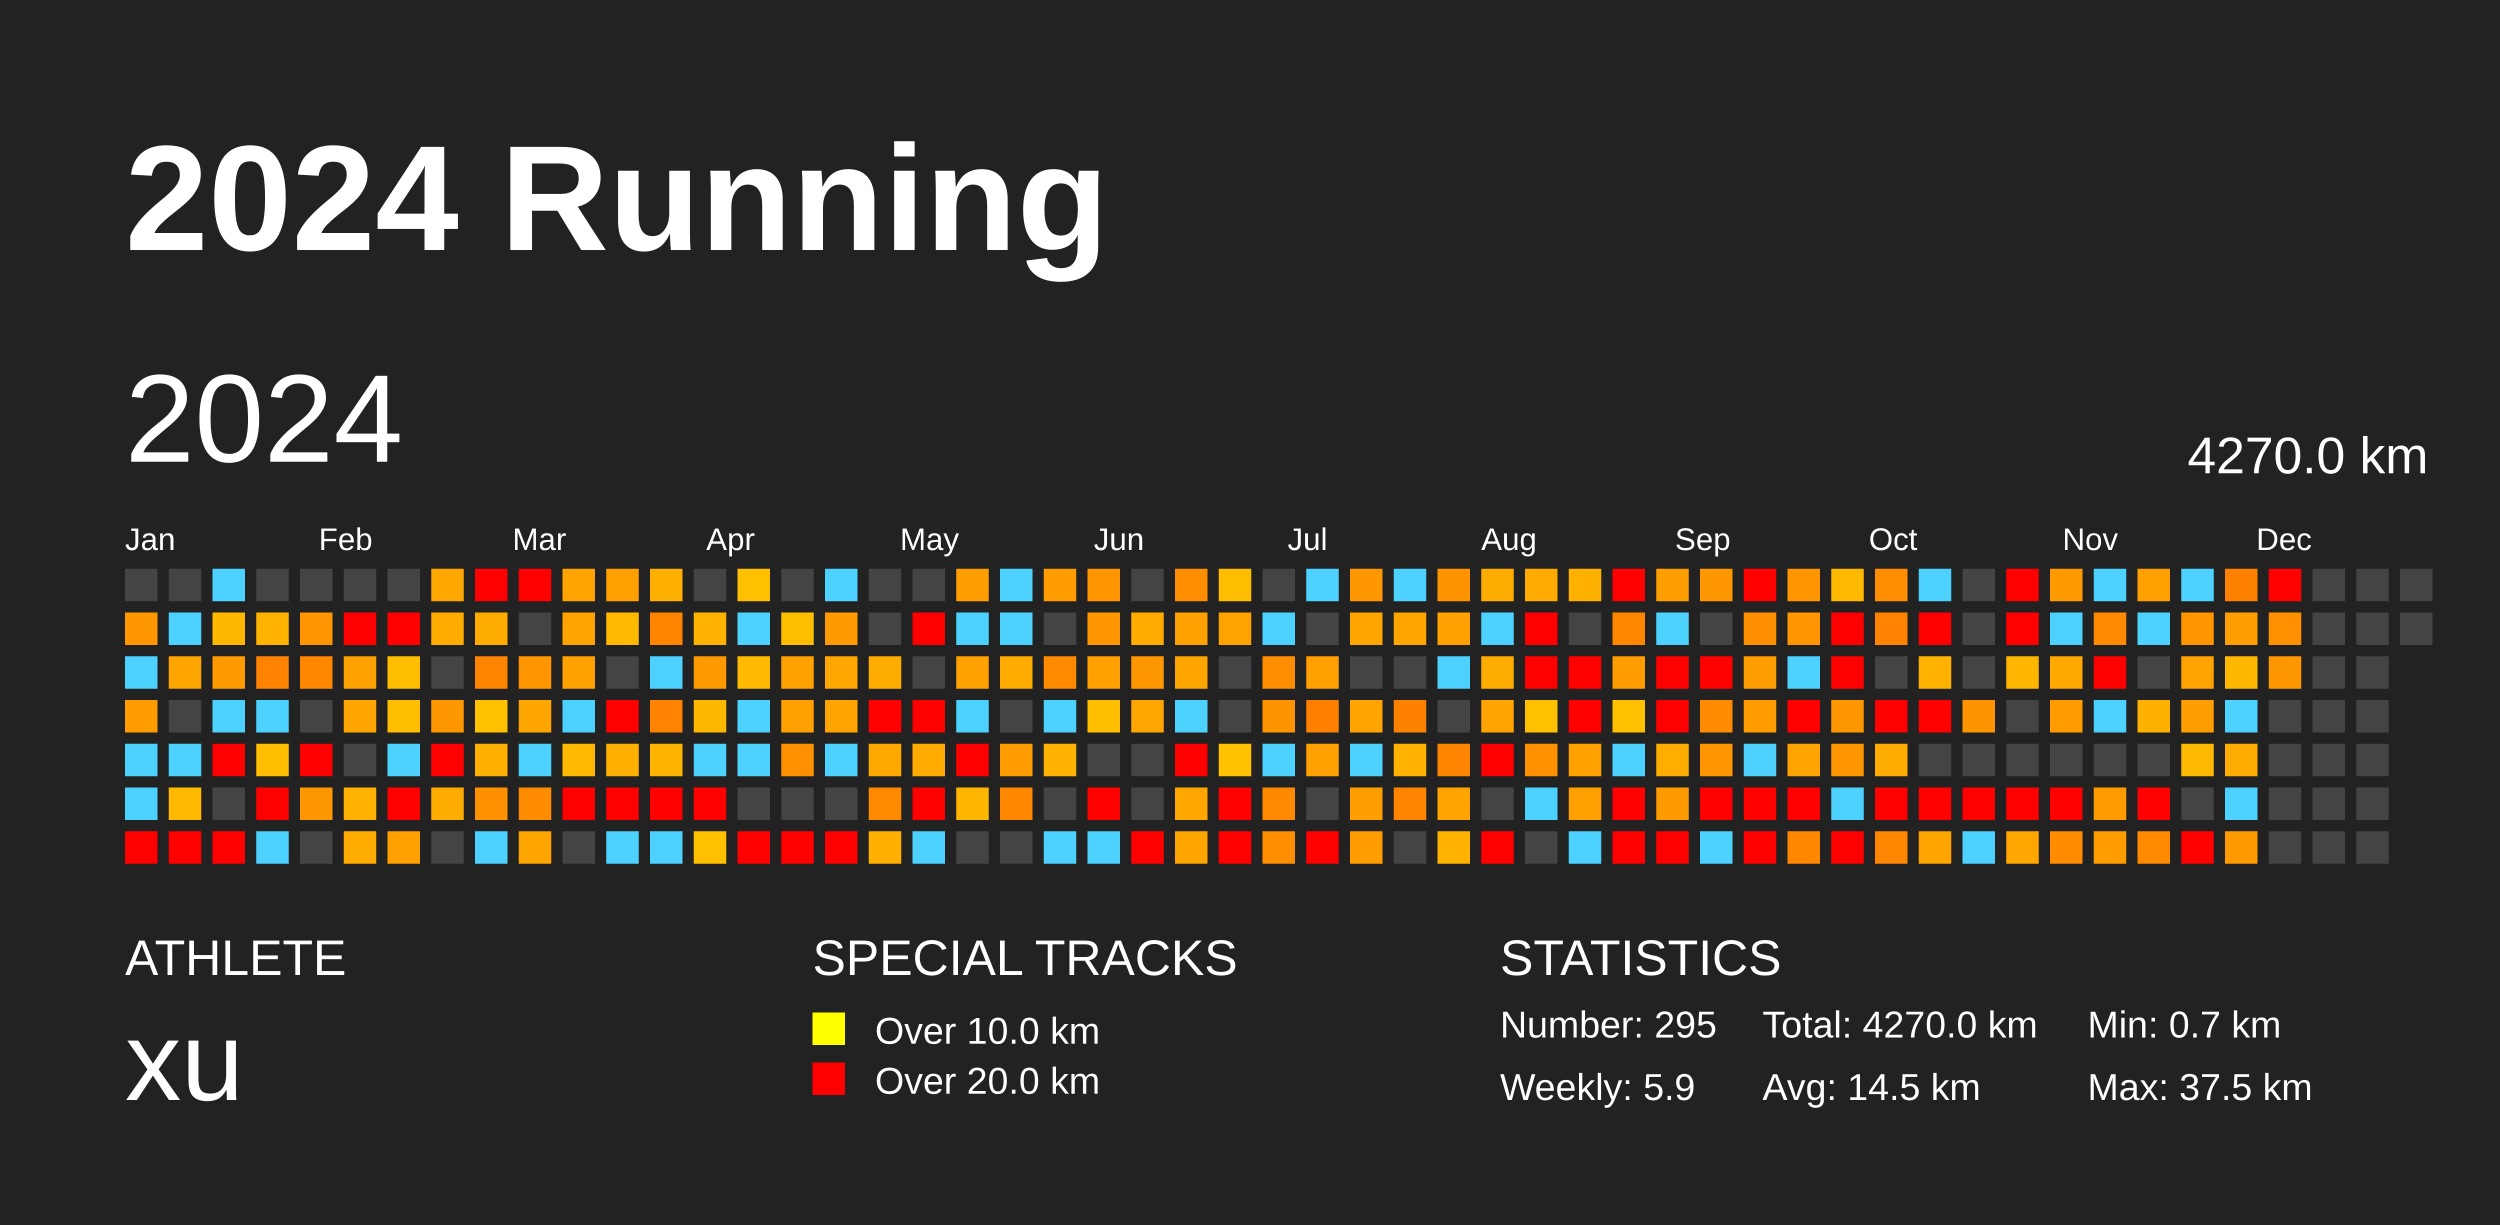
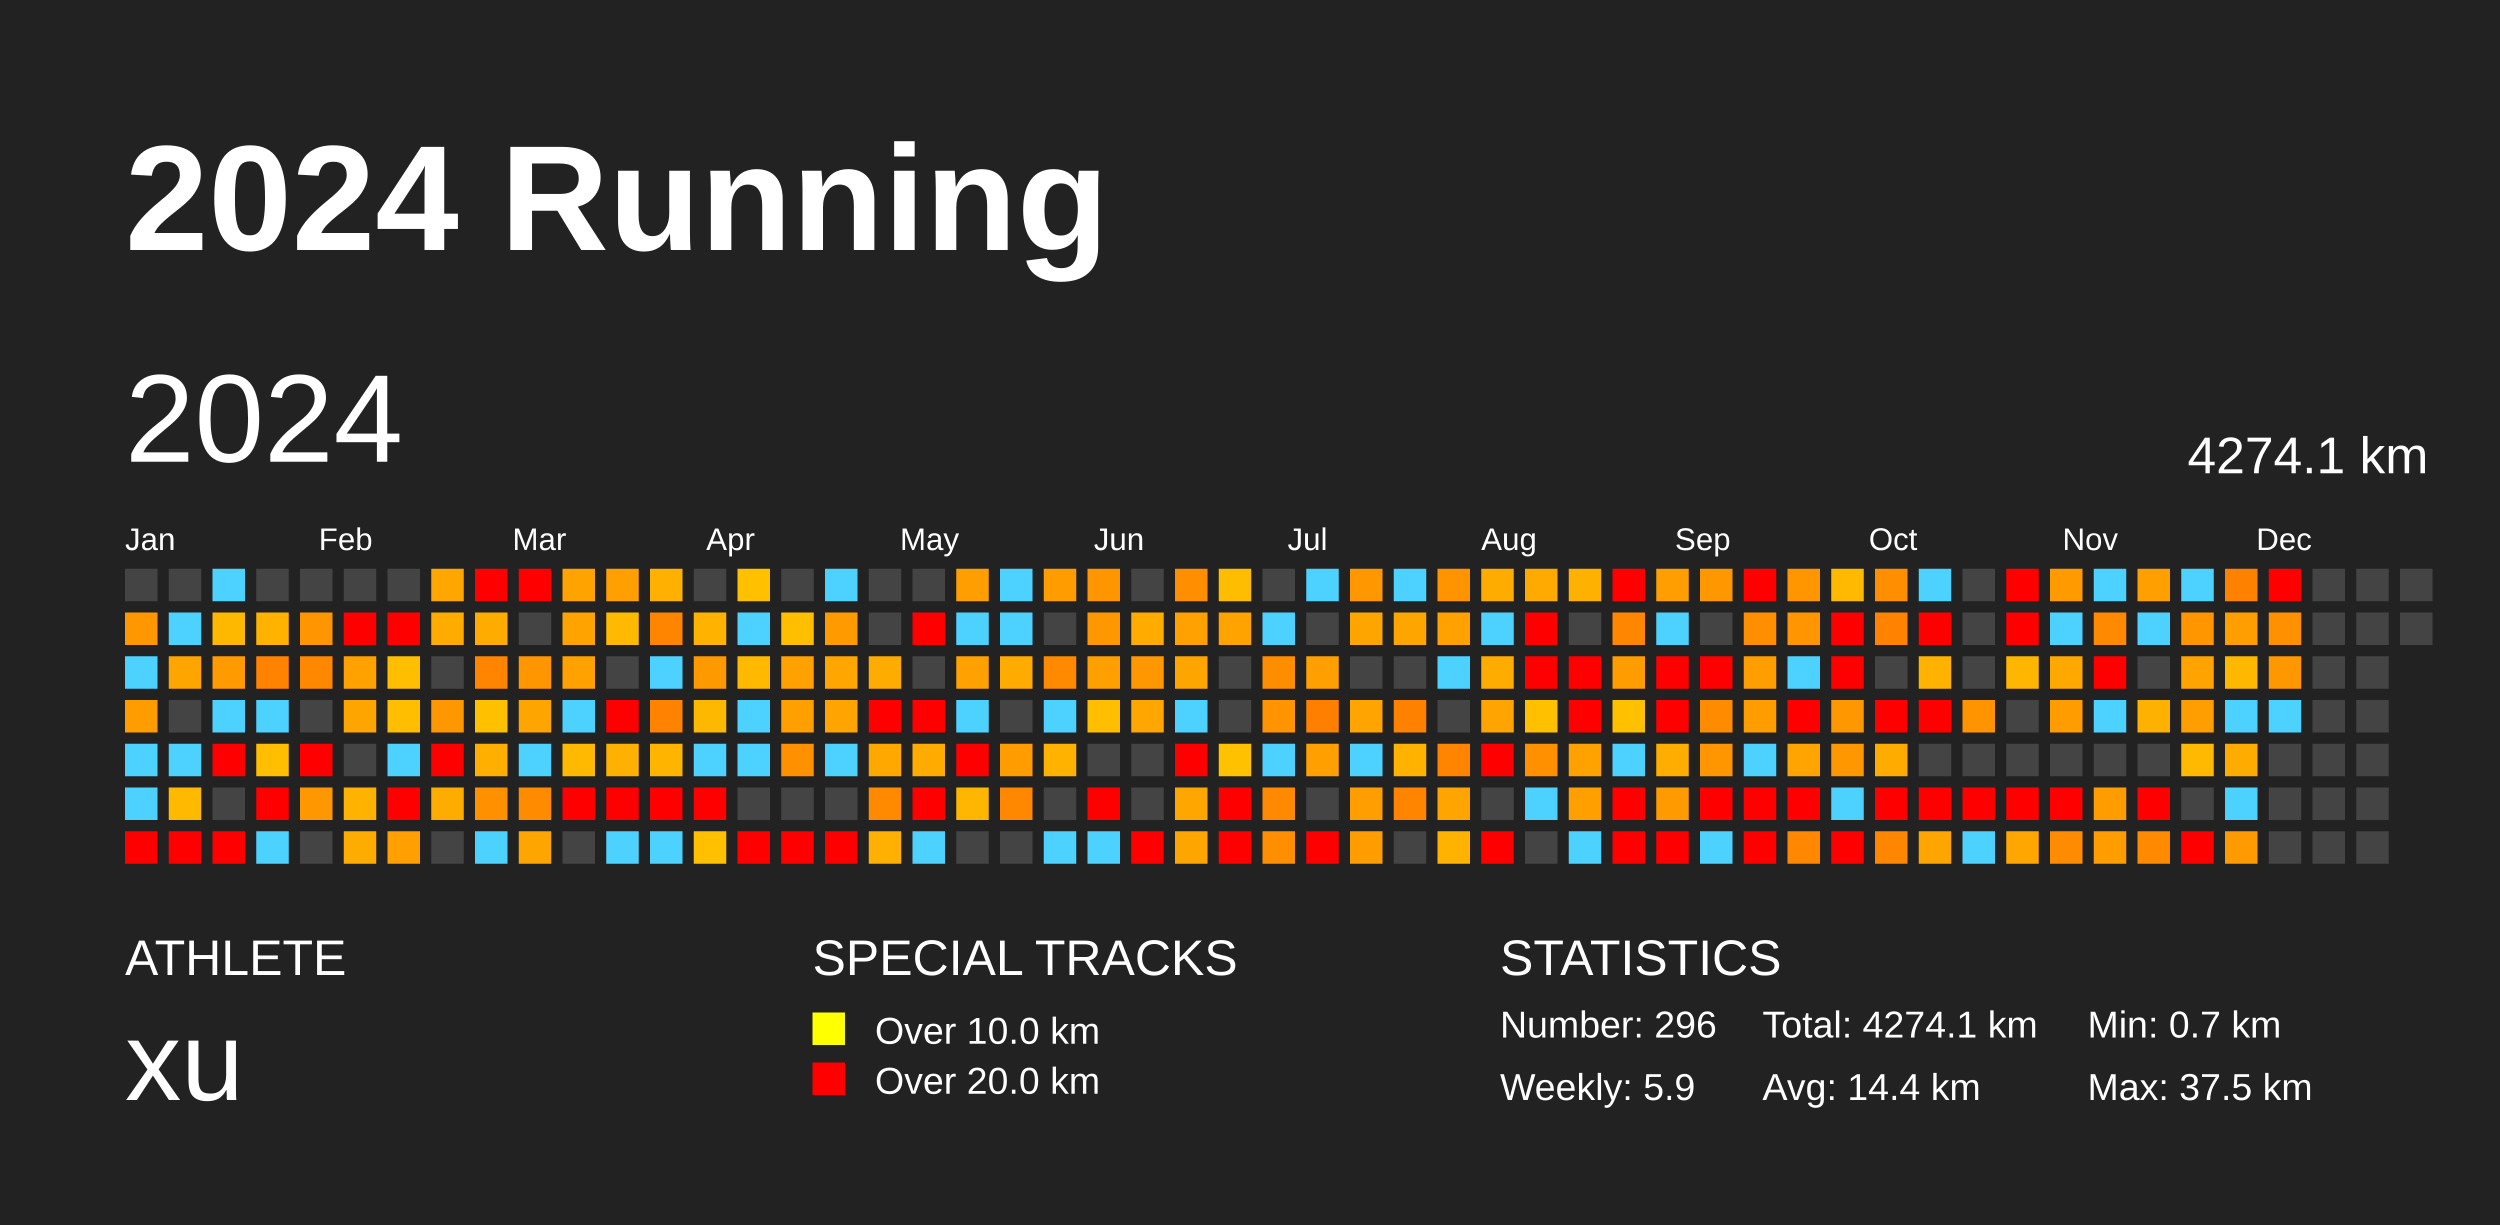
<svg xmlns="http://www.w3.org/2000/svg" baseProfile="full" height="98mm" version="1.1" viewBox="0,0,200,98" width="200mm">
  <defs />
  <rect fill="#222222" height="98" width="200" x="0" y="0" />
  <text fill="#FFFFFF" style="font-size:12px; font-family:Arial; font-weight:bold;" x="10" y="20">2024 Running</text>
  <text fill="#FFFFFF" style="font-size:4px; font-family:Arial" x="10" y="78">ATHLETE</text>
  <text fill="#FFFFFF" style="font-size:9px; font-family:Arial" x="10" y="88">xu</text>
  <text fill="#FFFFFF" style="font-size:4px; font-family:Arial" x="65" y="78">SPECIAL TRACKS</text>
  <rect fill="yellow" height="2.6" width="2.6" x="65" y="81" />
  <text fill="#FFFFFF" style="font-size:3px; font-family:Arial" x="70" y="83.5">Over 10.0 km</text>
  <rect fill="red" height="2.6" width="2.6" x="65" y="85" />
  <text fill="#FFFFFF" style="font-size:3px; font-family:Arial" x="70" y="87.5">Over 20.0 km</text>
  <text fill="#FFFFFF" style="font-size:4px; font-family:Arial" x="120" y="78">STATISTICS</text>
-   <text fill="#FFFFFF" style="font-size:3px; font-family:Arial" x="120" y="83">Number: 295</text>
+   <text fill="#FFFFFF" style="font-size:3px; font-family:Arial" x="120" y="83">Number: 296</text>
  <text fill="#FFFFFF" style="font-size:3px; font-family:Arial" x="120" y="88">Weekly: 5.9</text>
-   <text fill="#FFFFFF" style="font-size:3px; font-family:Arial" x="141" y="83">Total: 4270.0 km</text>
-   <text fill="#FFFFFF" style="font-size:3px; font-family:Arial" x="141" y="88">Avg: 14.5 km</text>
+   <text fill="#FFFFFF" style="font-size:3px; font-family:Arial" x="141" y="83">Total: 4274.1 km</text>
+   <text fill="#FFFFFF" style="font-size:3px; font-family:Arial" x="141" y="88">Avg: 14.4 km</text>
  <text fill="#FFFFFF" style="font-size:3px; font-family:Arial" x="167" y="83">Min: 0.7 km</text>
  <text fill="#FFFFFF" style="font-size:3px; font-family:Arial" x="167" y="88">Max: 37.5 km</text>
  <text dominant-baseline="hanging" fill="#FFFFFF" style="font-size:10.0px; font-family:Arial;" x="10" y="30">2024</text>
-   <text dominant-baseline="hanging" fill="#FFFFFF" style="font-size:4.125px; font-family:Arial;" x="175" y="35">4270.0 km</text>
+   <text dominant-baseline="hanging" fill="#FFFFFF" style="font-size:4.125px; font-family:Arial;" x="175" y="35">4274.1 km</text>
  <text fill="#FFFFFF" style="font-size:2.5px; font-family:Arial" x="10.0" y="44">Jan</text>
  <text fill="#FFFFFF" style="font-size:2.5px; font-family:Arial" x="25.5" y="44">Feb</text>
  <text fill="#FFFFFF" style="font-size:2.5px; font-family:Arial" x="41.0" y="44">Mar</text>
  <text fill="#FFFFFF" style="font-size:2.5px; font-family:Arial" x="56.5" y="44">Apr</text>
  <text fill="#FFFFFF" style="font-size:2.5px; font-family:Arial" x="72.0" y="44">May</text>
  <text fill="#FFFFFF" style="font-size:2.5px; font-family:Arial" x="87.5" y="44">Jun</text>
  <text fill="#FFFFFF" style="font-size:2.5px; font-family:Arial" x="103.0" y="44">Jul</text>
  <text fill="#FFFFFF" style="font-size:2.5px; font-family:Arial" x="118.5" y="44">Aug</text>
  <text fill="#FFFFFF" style="font-size:2.5px; font-family:Arial" x="134.0" y="44">Sep</text>
  <text fill="#FFFFFF" style="font-size:2.5px; font-family:Arial" x="149.5" y="44">Oct</text>
  <text fill="#FFFFFF" style="font-size:2.5px; font-family:Arial" x="165.0" y="44">Nov</text>
  <text fill="#FFFFFF" style="font-size:2.5px; font-family:Arial" x="180.5" y="44">Dec</text>
  <rect fill="#444444" height="2.6" width="2.6" x="10.0" y="45.5" />
  <rect fill="#ff9700" height="2.6" width="2.6" x="10.0" y="49.0" />
  <rect fill="#4dd2ff" height="2.6" width="2.6" x="10.0" y="52.5" />
  <rect fill="#ff9c00" height="2.6" width="2.6" x="10.0" y="56.0" />
  <rect fill="#4dd2ff" height="2.6" width="2.6" x="10.0" y="59.5" />
  <rect fill="#4dd2ff" height="2.6" width="2.6" x="10.0" y="63.0" />
  <rect fill="red" height="2.6" width="2.6" x="10.0" y="66.5" />
  <rect fill="#444444" height="2.6" width="2.6" x="13.5" y="45.5" />
  <rect fill="#4dd2ff" height="2.6" width="2.6" x="13.5" y="49.0" />
  <rect fill="#ffa500" height="2.6" width="2.6" x="13.5" y="52.5" />
  <rect fill="#444444" height="2.6" width="2.6" x="13.5" y="56.0" />
  <rect fill="#4dd2ff" height="2.6" width="2.6" x="13.5" y="59.5" />
  <rect fill="#ffba00" height="2.6" width="2.6" x="13.5" y="63.0" />
  <rect fill="red" height="2.6" width="2.6" x="13.5" y="66.5" />
  <rect fill="#4dd2ff" height="2.6" width="2.6" x="17.0" y="45.5" />
  <rect fill="#ffb800" height="2.6" width="2.6" x="17.0" y="49.0" />
  <rect fill="#ff9b00" height="2.6" width="2.6" x="17.0" y="52.5" />
  <rect fill="#4dd2ff" height="2.6" width="2.6" x="17.0" y="56.0" />
  <rect fill="red" height="2.6" width="2.6" x="17.0" y="59.5" />
  <rect fill="#444444" height="2.6" width="2.6" x="17.0" y="63.0" />
  <rect fill="red" height="2.6" width="2.6" x="17.0" y="66.5" />
  <rect fill="#444444" height="2.6" width="2.6" x="20.5" y="45.5" />
  <rect fill="#ffb300" height="2.6" width="2.6" x="20.5" y="49.0" />
  <rect fill="#ff8300" height="2.6" width="2.6" x="20.5" y="52.5" />
  <rect fill="#4dd2ff" height="2.6" width="2.6" x="20.5" y="56.0" />
  <rect fill="#ffbf00" height="2.6" width="2.6" x="20.5" y="59.5" />
  <rect fill="red" height="2.6" width="2.6" x="20.5" y="63.0" />
  <rect fill="#4dd2ff" height="2.6" width="2.6" x="20.5" y="66.5" />
  <rect fill="#444444" height="2.6" width="2.6" x="24.0" y="45.5" />
  <rect fill="#ff9500" height="2.6" width="2.6" x="24.0" y="49.0" />
  <rect fill="#ff8800" height="2.6" width="2.6" x="24.0" y="52.5" />
  <rect fill="#444444" height="2.6" width="2.6" x="24.0" y="56.0" />
  <rect fill="red" height="2.6" width="2.6" x="24.0" y="59.5" />
  <rect fill="#ff9700" height="2.6" width="2.6" x="24.0" y="63.0" />
  <rect fill="#444444" height="2.6" width="2.6" x="24.0" y="66.5" />
  <rect fill="#444444" height="2.6" width="2.6" x="27.5" y="45.5" />
  <rect fill="red" height="2.6" width="2.6" x="27.5" y="49.0" />
  <rect fill="#ffa200" height="2.6" width="2.6" x="27.5" y="52.5" />
  <rect fill="#ffa500" height="2.6" width="2.6" x="27.5" y="56.0" />
  <rect fill="#444444" height="2.6" width="2.6" x="27.5" y="59.5" />
  <rect fill="#ffb200" height="2.6" width="2.6" x="27.5" y="63.0" />
  <rect fill="#ffac00" height="2.6" width="2.6" x="27.5" y="66.5" />
  <rect fill="#444444" height="2.6" width="2.6" x="31.0" y="45.5" />
  <rect fill="red" height="2.6" width="2.6" x="31.0" y="49.0" />
  <rect fill="#ffbf00" height="2.6" width="2.6" x="31.0" y="52.5" />
  <rect fill="#ffbe00" height="2.6" width="2.6" x="31.0" y="56.0" />
  <rect fill="#4dd2ff" height="2.6" width="2.6" x="31.0" y="59.5" />
  <rect fill="red" height="2.6" width="2.6" x="31.0" y="63.0" />
  <rect fill="#ff9f00" height="2.6" width="2.6" x="31.0" y="66.5" />
  <rect fill="#ffa600" height="2.6" width="2.6" x="34.5" y="45.5" />
  <rect fill="#ffab00" height="2.6" width="2.6" x="34.5" y="49.0" />
  <rect fill="#444444" height="2.6" width="2.6" x="34.5" y="52.5" />
  <rect fill="#ff9800" height="2.6" width="2.6" x="34.5" y="56.0" />
  <rect fill="red" height="2.6" width="2.6" x="34.5" y="59.5" />
  <rect fill="#ffac00" height="2.6" width="2.6" x="34.5" y="63.0" />
  <rect fill="#444444" height="2.6" width="2.6" x="34.5" y="66.5" />
  <rect fill="red" height="2.6" width="2.6" x="38.0" y="45.5" />
  <rect fill="#ffac00" height="2.6" width="2.6" x="38.0" y="49.0" />
  <rect fill="#ff8400" height="2.6" width="2.6" x="38.0" y="52.5" />
  <rect fill="#ffc000" height="2.6" width="2.6" x="38.0" y="56.0" />
  <rect fill="#ffaf00" height="2.6" width="2.6" x="38.0" y="59.5" />
  <rect fill="#ff9000" height="2.6" width="2.6" x="38.0" y="63.0" />
  <rect fill="#4dd2ff" height="2.6" width="2.6" x="38.0" y="66.5" />
  <rect fill="red" height="2.6" width="2.6" x="41.5" y="45.5" />
  <rect fill="#444444" height="2.6" width="2.6" x="41.5" y="49.0" />
  <rect fill="#ff9600" height="2.6" width="2.6" x="41.5" y="52.5" />
  <rect fill="#ffa500" height="2.6" width="2.6" x="41.5" y="56.0" />
  <rect fill="#4dd2ff" height="2.6" width="2.6" x="41.5" y="59.5" />
  <rect fill="#ff8b00" height="2.6" width="2.6" x="41.5" y="63.0" />
  <rect fill="#ffa500" height="2.6" width="2.6" x="41.5" y="66.5" />
  <rect fill="#ffa300" height="2.6" width="2.6" x="45.0" y="45.5" />
  <rect fill="#ffa300" height="2.6" width="2.6" x="45.0" y="49.0" />
  <rect fill="#ffa200" height="2.6" width="2.6" x="45.0" y="52.5" />
  <rect fill="#4dd2ff" height="2.6" width="2.6" x="45.0" y="56.0" />
  <rect fill="#ffb900" height="2.6" width="2.6" x="45.0" y="59.5" />
  <rect fill="red" height="2.6" width="2.6" x="45.0" y="63.0" />
  <rect fill="#444444" height="2.6" width="2.6" x="45.0" y="66.5" />
  <rect fill="#ffa000" height="2.6" width="2.6" x="48.5" y="45.5" />
  <rect fill="#ffba00" height="2.6" width="2.6" x="48.5" y="49.0" />
  <rect fill="#444444" height="2.6" width="2.6" x="48.5" y="52.5" />
  <rect fill="red" height="2.6" width="2.6" x="48.5" y="56.0" />
  <rect fill="#ffb000" height="2.6" width="2.6" x="48.5" y="59.5" />
  <rect fill="red" height="2.6" width="2.6" x="48.5" y="63.0" />
  <rect fill="#4dd2ff" height="2.6" width="2.6" x="48.5" y="66.5" />
  <rect fill="#ffb000" height="2.6" width="2.6" x="52.0" y="45.5" />
  <rect fill="#ff8400" height="2.6" width="2.6" x="52.0" y="49.0" />
  <rect fill="#4dd2ff" height="2.6" width="2.6" x="52.0" y="52.5" />
  <rect fill="#ff8200" height="2.6" width="2.6" x="52.0" y="56.0" />
  <rect fill="#ffb500" height="2.6" width="2.6" x="52.0" y="59.5" />
  <rect fill="red" height="2.6" width="2.6" x="52.0" y="63.0" />
  <rect fill="#4dd2ff" height="2.6" width="2.6" x="52.0" y="66.5" />
  <rect fill="#444444" height="2.6" width="2.6" x="55.5" y="45.5" />
  <rect fill="#ffb300" height="2.6" width="2.6" x="55.5" y="49.0" />
  <rect fill="#ff9900" height="2.6" width="2.6" x="55.5" y="52.5" />
  <rect fill="#ffb800" height="2.6" width="2.6" x="55.5" y="56.0" />
  <rect fill="#4dd2ff" height="2.6" width="2.6" x="55.5" y="59.5" />
  <rect fill="red" height="2.6" width="2.6" x="55.5" y="63.0" />
  <rect fill="#ffc000" height="2.6" width="2.6" x="55.5" y="66.5" />
  <rect fill="#ffc000" height="2.6" width="2.6" x="59.0" y="45.5" />
  <rect fill="#4dd2ff" height="2.6" width="2.6" x="59.0" y="49.0" />
  <rect fill="#ffba00" height="2.6" width="2.6" x="59.0" y="52.5" />
  <rect fill="#4dd2ff" height="2.6" width="2.6" x="59.0" y="56.0" />
  <rect fill="#4dd2ff" height="2.6" width="2.6" x="59.0" y="59.5" />
  <rect fill="#444444" height="2.6" width="2.6" x="59.0" y="63.0" />
  <rect fill="red" height="2.6" width="2.6" x="59.0" y="66.5" />
  <rect fill="#444444" height="2.6" width="2.6" x="62.5" y="45.5" />
  <rect fill="#ffbf00" height="2.6" width="2.6" x="62.5" y="49.0" />
  <rect fill="#ffa100" height="2.6" width="2.6" x="62.5" y="52.5" />
  <rect fill="#ff9f00" height="2.6" width="2.6" x="62.5" y="56.0" />
  <rect fill="#ff9100" height="2.6" width="2.6" x="62.5" y="59.5" />
  <rect fill="#444444" height="2.6" width="2.6" x="62.5" y="63.0" />
  <rect fill="red" height="2.6" width="2.6" x="62.5" y="66.5" />
  <rect fill="#4dd2ff" height="2.6" width="2.6" x="66.0" y="45.5" />
  <rect fill="#ff9b00" height="2.6" width="2.6" x="66.0" y="49.0" />
  <rect fill="#ffa600" height="2.6" width="2.6" x="66.0" y="52.5" />
  <rect fill="#ffa400" height="2.6" width="2.6" x="66.0" y="56.0" />
  <rect fill="#4dd2ff" height="2.6" width="2.6" x="66.0" y="59.5" />
  <rect fill="#444444" height="2.6" width="2.6" x="66.0" y="63.0" />
  <rect fill="red" height="2.6" width="2.6" x="66.0" y="66.5" />
  <rect fill="#444444" height="2.6" width="2.6" x="69.5" y="45.5" />
  <rect fill="#444444" height="2.6" width="2.6" x="69.5" y="49.0" />
  <rect fill="#ffac00" height="2.6" width="2.6" x="69.5" y="52.5" />
  <rect fill="red" height="2.6" width="2.6" x="69.5" y="56.0" />
  <rect fill="#ffa800" height="2.6" width="2.6" x="69.5" y="59.5" />
  <rect fill="#ff8a00" height="2.6" width="2.6" x="69.5" y="63.0" />
  <rect fill="#ffb000" height="2.6" width="2.6" x="69.5" y="66.5" />
  <rect fill="#444444" height="2.6" width="2.6" x="73.0" y="45.5" />
  <rect fill="red" height="2.6" width="2.6" x="73.0" y="49.0" />
  <rect fill="#444444" height="2.6" width="2.6" x="73.0" y="52.5" />
  <rect fill="red" height="2.6" width="2.6" x="73.0" y="56.0" />
  <rect fill="#ffab00" height="2.6" width="2.6" x="73.0" y="59.5" />
  <rect fill="red" height="2.6" width="2.6" x="73.0" y="63.0" />
  <rect fill="#4dd2ff" height="2.6" width="2.6" x="73.0" y="66.5" />
  <rect fill="#ff9e00" height="2.6" width="2.6" x="76.5" y="45.5" />
  <rect fill="#4dd2ff" height="2.6" width="2.6" x="76.5" y="49.0" />
  <rect fill="#ffa100" height="2.6" width="2.6" x="76.5" y="52.5" />
  <rect fill="#4dd2ff" height="2.6" width="2.6" x="76.5" y="56.0" />
  <rect fill="red" height="2.6" width="2.6" x="76.5" y="59.5" />
  <rect fill="#ffb600" height="2.6" width="2.6" x="76.5" y="63.0" />
  <rect fill="#444444" height="2.6" width="2.6" x="76.5" y="66.5" />
  <rect fill="#4dd2ff" height="2.6" width="2.6" x="80.0" y="45.5" />
  <rect fill="#4dd2ff" height="2.6" width="2.6" x="80.0" y="49.0" />
  <rect fill="#ffab00" height="2.6" width="2.6" x="80.0" y="52.5" />
  <rect fill="#444444" height="2.6" width="2.6" x="80.0" y="56.0" />
  <rect fill="#ff9d00" height="2.6" width="2.6" x="80.0" y="59.5" />
  <rect fill="#ff8800" height="2.6" width="2.6" x="80.0" y="63.0" />
  <rect fill="#444444" height="2.6" width="2.6" x="80.0" y="66.5" />
  <rect fill="#ff9d00" height="2.6" width="2.6" x="83.5" y="45.5" />
  <rect fill="#444444" height="2.6" width="2.6" x="83.5" y="49.0" />
  <rect fill="#ff8a00" height="2.6" width="2.6" x="83.5" y="52.5" />
  <rect fill="#4dd2ff" height="2.6" width="2.6" x="83.5" y="56.0" />
  <rect fill="#ffb200" height="2.6" width="2.6" x="83.5" y="59.5" />
  <rect fill="#444444" height="2.6" width="2.6" x="83.5" y="63.0" />
  <rect fill="#4dd2ff" height="2.6" width="2.6" x="83.5" y="66.5" />
  <rect fill="#ff9600" height="2.6" width="2.6" x="87.0" y="45.5" />
  <rect fill="#ff9800" height="2.6" width="2.6" x="87.0" y="49.0" />
  <rect fill="#ff9f00" height="2.6" width="2.6" x="87.0" y="52.5" />
  <rect fill="#ffbe00" height="2.6" width="2.6" x="87.0" y="56.0" />
  <rect fill="#444444" height="2.6" width="2.6" x="87.0" y="59.5" />
  <rect fill="red" height="2.6" width="2.6" x="87.0" y="63.0" />
  <rect fill="#4dd2ff" height="2.6" width="2.6" x="87.0" y="66.5" />
  <rect fill="#444444" height="2.6" width="2.6" x="90.5" y="45.5" />
  <rect fill="#ffab00" height="2.6" width="2.6" x="90.5" y="49.0" />
  <rect fill="#ff9800" height="2.6" width="2.6" x="90.5" y="52.5" />
  <rect fill="#ffa600" height="2.6" width="2.6" x="90.5" y="56.0" />
  <rect fill="#444444" height="2.6" width="2.6" x="90.5" y="59.5" />
  <rect fill="#444444" height="2.6" width="2.6" x="90.5" y="63.0" />
  <rect fill="red" height="2.6" width="2.6" x="90.5" y="66.5" />
  <rect fill="#ff8e00" height="2.6" width="2.6" x="94.0" y="45.5" />
  <rect fill="#ffa100" height="2.6" width="2.6" x="94.0" y="49.0" />
  <rect fill="#ffa500" height="2.6" width="2.6" x="94.0" y="52.5" />
  <rect fill="#4dd2ff" height="2.6" width="2.6" x="94.0" y="56.0" />
  <rect fill="red" height="2.6" width="2.6" x="94.0" y="59.5" />
  <rect fill="#ffa600" height="2.6" width="2.6" x="94.0" y="63.0" />
  <rect fill="#ffa500" height="2.6" width="2.6" x="94.0" y="66.5" />
  <rect fill="#ffbd00" height="2.6" width="2.6" x="97.5" y="45.5" />
  <rect fill="#ffa300" height="2.6" width="2.6" x="97.5" y="49.0" />
  <rect fill="#444444" height="2.6" width="2.6" x="97.5" y="52.5" />
  <rect fill="#444444" height="2.6" width="2.6" x="97.5" y="56.0" />
  <rect fill="#ffc100" height="2.6" width="2.6" x="97.5" y="59.5" />
  <rect fill="red" height="2.6" width="2.6" x="97.5" y="63.0" />
  <rect fill="red" height="2.6" width="2.6" x="97.5" y="66.5" />
  <rect fill="#444444" height="2.6" width="2.6" x="101.0" y="45.5" />
  <rect fill="#4dd2ff" height="2.6" width="2.6" x="101.0" y="49.0" />
  <rect fill="#ff8d00" height="2.6" width="2.6" x="101.0" y="52.5" />
  <rect fill="#ff9400" height="2.6" width="2.6" x="101.0" y="56.0" />
  <rect fill="#4dd2ff" height="2.6" width="2.6" x="101.0" y="59.5" />
  <rect fill="#ff8900" height="2.6" width="2.6" x="101.0" y="63.0" />
  <rect fill="#ff8f00" height="2.6" width="2.6" x="101.0" y="66.5" />
  <rect fill="#4dd2ff" height="2.6" width="2.6" x="104.5" y="45.5" />
  <rect fill="#444444" height="2.6" width="2.6" x="104.5" y="49.0" />
  <rect fill="#ff9f00" height="2.6" width="2.6" x="104.5" y="52.5" />
  <rect fill="#ff8000" height="2.6" width="2.6" x="104.5" y="56.0" />
  <rect fill="#ff9f00" height="2.6" width="2.6" x="104.5" y="59.5" />
  <rect fill="#444444" height="2.6" width="2.6" x="104.5" y="63.0" />
  <rect fill="red" height="2.6" width="2.6" x="104.5" y="66.5" />
  <rect fill="#ff9800" height="2.6" width="2.6" x="108.0" y="45.5" />
  <rect fill="#ffa500" height="2.6" width="2.6" x="108.0" y="49.0" />
  <rect fill="#444444" height="2.6" width="2.6" x="108.0" y="52.5" />
  <rect fill="#ffa400" height="2.6" width="2.6" x="108.0" y="56.0" />
  <rect fill="#4dd2ff" height="2.6" width="2.6" x="108.0" y="59.5" />
  <rect fill="#ff9e00" height="2.6" width="2.6" x="108.0" y="63.0" />
  <rect fill="#ff9d00" height="2.6" width="2.6" x="108.0" y="66.5" />
  <rect fill="#4dd2ff" height="2.6" width="2.6" x="111.5" y="45.5" />
  <rect fill="#ffa500" height="2.6" width="2.6" x="111.5" y="49.0" />
  <rect fill="#444444" height="2.6" width="2.6" x="111.5" y="52.5" />
  <rect fill="#ff8100" height="2.6" width="2.6" x="111.5" y="56.0" />
  <rect fill="#ffb300" height="2.6" width="2.6" x="111.5" y="59.5" />
  <rect fill="#ff8400" height="2.6" width="2.6" x="111.5" y="63.0" />
  <rect fill="#444444" height="2.6" width="2.6" x="111.5" y="66.5" />
  <rect fill="#ff9400" height="2.6" width="2.6" x="115.0" y="45.5" />
  <rect fill="#ffa100" height="2.6" width="2.6" x="115.0" y="49.0" />
  <rect fill="#4dd2ff" height="2.6" width="2.6" x="115.0" y="52.5" />
  <rect fill="#444444" height="2.6" width="2.6" x="115.0" y="56.0" />
  <rect fill="#ff8400" height="2.6" width="2.6" x="115.0" y="59.5" />
  <rect fill="#ffa400" height="2.6" width="2.6" x="115.0" y="63.0" />
  <rect fill="#ffb300" height="2.6" width="2.6" x="115.0" y="66.5" />
  <rect fill="#ffac00" height="2.6" width="2.6" x="118.5" y="45.5" />
  <rect fill="#4dd2ff" height="2.6" width="2.6" x="118.5" y="49.0" />
  <rect fill="#ffac00" height="2.6" width="2.6" x="118.5" y="52.5" />
  <rect fill="#ffa400" height="2.6" width="2.6" x="118.5" y="56.0" />
  <rect fill="red" height="2.6" width="2.6" x="118.5" y="59.5" />
  <rect fill="#444444" height="2.6" width="2.6" x="118.5" y="63.0" />
  <rect fill="red" height="2.6" width="2.6" x="118.5" y="66.5" />
  <rect fill="#ffaa00" height="2.6" width="2.6" x="122.0" y="45.5" />
  <rect fill="red" height="2.6" width="2.6" x="122.0" y="49.0" />
  <rect fill="red" height="2.6" width="2.6" x="122.0" y="52.5" />
  <rect fill="#ffc000" height="2.6" width="2.6" x="122.0" y="56.0" />
  <rect fill="#ff9000" height="2.6" width="2.6" x="122.0" y="59.5" />
  <rect fill="#4dd2ff" height="2.6" width="2.6" x="122.0" y="63.0" />
  <rect fill="#444444" height="2.6" width="2.6" x="122.0" y="66.5" />
  <rect fill="#ffb100" height="2.6" width="2.6" x="125.5" y="45.5" />
  <rect fill="#444444" height="2.6" width="2.6" x="125.5" y="49.0" />
  <rect fill="red" height="2.6" width="2.6" x="125.5" y="52.5" />
  <rect fill="red" height="2.6" width="2.6" x="125.5" y="56.0" />
  <rect fill="#ffa200" height="2.6" width="2.6" x="125.5" y="59.5" />
  <rect fill="#ff9f00" height="2.6" width="2.6" x="125.5" y="63.0" />
  <rect fill="#4dd2ff" height="2.6" width="2.6" x="125.5" y="66.5" />
  <rect fill="red" height="2.6" width="2.6" x="129.0" y="45.5" />
  <rect fill="#ff8700" height="2.6" width="2.6" x="129.0" y="49.0" />
  <rect fill="#ff9c00" height="2.6" width="2.6" x="129.0" y="52.5" />
  <rect fill="#ffc000" height="2.6" width="2.6" x="129.0" y="56.0" />
  <rect fill="#4dd2ff" height="2.6" width="2.6" x="129.0" y="59.5" />
  <rect fill="red" height="2.6" width="2.6" x="129.0" y="63.0" />
  <rect fill="red" height="2.6" width="2.6" x="129.0" y="66.5" />
  <rect fill="#ff9e00" height="2.6" width="2.6" x="132.5" y="45.5" />
  <rect fill="#4dd2ff" height="2.6" width="2.6" x="132.5" y="49.0" />
  <rect fill="red" height="2.6" width="2.6" x="132.5" y="52.5" />
  <rect fill="red" height="2.6" width="2.6" x="132.5" y="56.0" />
  <rect fill="#ffae00" height="2.6" width="2.6" x="132.5" y="59.5" />
  <rect fill="#ff9b00" height="2.6" width="2.6" x="132.5" y="63.0" />
  <rect fill="red" height="2.6" width="2.6" x="132.5" y="66.5" />
  <rect fill="#ff9800" height="2.6" width="2.6" x="136.0" y="45.5" />
  <rect fill="#444444" height="2.6" width="2.6" x="136.0" y="49.0" />
  <rect fill="red" height="2.6" width="2.6" x="136.0" y="52.5" />
  <rect fill="#ff8c00" height="2.6" width="2.6" x="136.0" y="56.0" />
  <rect fill="#ff9600" height="2.6" width="2.6" x="136.0" y="59.5" />
  <rect fill="red" height="2.6" width="2.6" x="136.0" y="63.0" />
  <rect fill="#4dd2ff" height="2.6" width="2.6" x="136.0" y="66.5" />
  <rect fill="red" height="2.6" width="2.6" x="139.5" y="45.5" />
  <rect fill="#ff8f00" height="2.6" width="2.6" x="139.5" y="49.0" />
  <rect fill="#ff9e00" height="2.6" width="2.6" x="139.5" y="52.5" />
  <rect fill="#ff9d00" height="2.6" width="2.6" x="139.5" y="56.0" />
  <rect fill="#4dd2ff" height="2.6" width="2.6" x="139.5" y="59.5" />
  <rect fill="red" height="2.6" width="2.6" x="139.5" y="63.0" />
  <rect fill="red" height="2.6" width="2.6" x="139.5" y="66.5" />
  <rect fill="#ff9600" height="2.6" width="2.6" x="143.0" y="45.5" />
  <rect fill="#ff9500" height="2.6" width="2.6" x="143.0" y="49.0" />
  <rect fill="#4dd2ff" height="2.6" width="2.6" x="143.0" y="52.5" />
  <rect fill="red" height="2.6" width="2.6" x="143.0" y="56.0" />
  <rect fill="#ffa400" height="2.6" width="2.6" x="143.0" y="59.5" />
  <rect fill="red" height="2.6" width="2.6" x="143.0" y="63.0" />
  <rect fill="#ff8800" height="2.6" width="2.6" x="143.0" y="66.5" />
  <rect fill="#ffba00" height="2.6" width="2.6" x="146.5" y="45.5" />
  <rect fill="red" height="2.6" width="2.6" x="146.5" y="49.0" />
  <rect fill="red" height="2.6" width="2.6" x="146.5" y="52.5" />
  <rect fill="#ff9700" height="2.6" width="2.6" x="146.5" y="56.0" />
  <rect fill="#ff9800" height="2.6" width="2.6" x="146.5" y="59.5" />
  <rect fill="#4dd2ff" height="2.6" width="2.6" x="146.5" y="63.0" />
  <rect fill="red" height="2.6" width="2.6" x="146.5" y="66.5" />
  <rect fill="#ff8f00" height="2.6" width="2.6" x="150.0" y="45.5" />
  <rect fill="#ff8300" height="2.6" width="2.6" x="150.0" y="49.0" />
  <rect fill="#444444" height="2.6" width="2.6" x="150.0" y="52.5" />
  <rect fill="red" height="2.6" width="2.6" x="150.0" y="56.0" />
  <rect fill="#ffac00" height="2.6" width="2.6" x="150.0" y="59.5" />
  <rect fill="red" height="2.6" width="2.6" x="150.0" y="63.0" />
  <rect fill="#ff8600" height="2.6" width="2.6" x="150.0" y="66.5" />
  <rect fill="#4dd2ff" height="2.6" width="2.6" x="153.5" y="45.5" />
  <rect fill="red" height="2.6" width="2.6" x="153.5" y="49.0" />
  <rect fill="#ffb300" height="2.6" width="2.6" x="153.5" y="52.5" />
  <rect fill="red" height="2.6" width="2.6" x="153.5" y="56.0" />
  <rect fill="#444444" height="2.6" width="2.6" x="153.5" y="59.5" />
  <rect fill="red" height="2.6" width="2.6" x="153.5" y="63.0" />
  <rect fill="#ffa500" height="2.6" width="2.6" x="153.5" y="66.5" />
  <rect fill="#444444" height="2.6" width="2.6" x="157.0" y="45.5" />
  <rect fill="#444444" height="2.6" width="2.6" x="157.0" y="49.0" />
  <rect fill="#444444" height="2.6" width="2.6" x="157.0" y="52.5" />
  <rect fill="#ff9400" height="2.6" width="2.6" x="157.0" y="56.0" />
  <rect fill="#444444" height="2.6" width="2.6" x="157.0" y="59.5" />
  <rect fill="red" height="2.6" width="2.6" x="157.0" y="63.0" />
  <rect fill="#4dd2ff" height="2.6" width="2.6" x="157.0" y="66.5" />
  <rect fill="red" height="2.6" width="2.6" x="160.5" y="45.5" />
  <rect fill="red" height="2.6" width="2.6" x="160.5" y="49.0" />
  <rect fill="#ffb600" height="2.6" width="2.6" x="160.5" y="52.5" />
  <rect fill="#444444" height="2.6" width="2.6" x="160.5" y="56.0" />
  <rect fill="#444444" height="2.6" width="2.6" x="160.5" y="59.5" />
  <rect fill="red" height="2.6" width="2.6" x="160.5" y="63.0" />
  <rect fill="#ffa600" height="2.6" width="2.6" x="160.5" y="66.5" />
  <rect fill="#ff9b00" height="2.6" width="2.6" x="164.0" y="45.5" />
  <rect fill="#4dd2ff" height="2.6" width="2.6" x="164.0" y="49.0" />
  <rect fill="#ffa900" height="2.6" width="2.6" x="164.0" y="52.5" />
  <rect fill="#ff9c00" height="2.6" width="2.6" x="164.0" y="56.0" />
  <rect fill="#444444" height="2.6" width="2.6" x="164.0" y="59.5" />
  <rect fill="red" height="2.6" width="2.6" x="164.0" y="63.0" />
  <rect fill="#ff8b00" height="2.6" width="2.6" x="164.0" y="66.5" />
  <rect fill="#4dd2ff" height="2.6" width="2.6" x="167.5" y="45.5" />
  <rect fill="#ff8900" height="2.6" width="2.6" x="167.5" y="49.0" />
  <rect fill="red" height="2.6" width="2.6" x="167.5" y="52.5" />
  <rect fill="#4dd2ff" height="2.6" width="2.6" x="167.5" y="56.0" />
  <rect fill="#444444" height="2.6" width="2.6" x="167.5" y="59.5" />
  <rect fill="#ff9d00" height="2.6" width="2.6" x="167.5" y="63.0" />
  <rect fill="#ff9d00" height="2.6" width="2.6" x="167.5" y="66.5" />
  <rect fill="#ff9f00" height="2.6" width="2.6" x="171.0" y="45.5" />
  <rect fill="#4dd2ff" height="2.6" width="2.6" x="171.0" y="49.0" />
  <rect fill="#444444" height="2.6" width="2.6" x="171.0" y="52.5" />
  <rect fill="#ffb100" height="2.6" width="2.6" x="171.0" y="56.0" />
  <rect fill="#444444" height="2.6" width="2.6" x="171.0" y="59.5" />
  <rect fill="red" height="2.6" width="2.6" x="171.0" y="63.0" />
  <rect fill="#ff8a00" height="2.6" width="2.6" x="171.0" y="66.5" />
  <rect fill="#4dd2ff" height="2.6" width="2.6" x="174.5" y="45.5" />
  <rect fill="#ff9600" height="2.6" width="2.6" x="174.5" y="49.0" />
  <rect fill="#ffa300" height="2.6" width="2.6" x="174.5" y="52.5" />
  <rect fill="#ff9e00" height="2.6" width="2.6" x="174.5" y="56.0" />
  <rect fill="#ffb900" height="2.6" width="2.6" x="174.5" y="59.5" />
  <rect fill="#444444" height="2.6" width="2.6" x="174.5" y="63.0" />
  <rect fill="red" height="2.6" width="2.6" x="174.5" y="66.5" />
  <rect fill="#ff8100" height="2.6" width="2.6" x="178.0" y="45.5" />
  <rect fill="#ff9e00" height="2.6" width="2.6" x="178.0" y="49.0" />
  <rect fill="#ffb800" height="2.6" width="2.6" x="178.0" y="52.5" />
  <rect fill="#4dd2ff" height="2.6" width="2.6" x="178.0" y="56.0" />
  <rect fill="#ffac00" height="2.6" width="2.6" x="178.0" y="59.5" />
  <rect fill="#4dd2ff" height="2.6" width="2.6" x="178.0" y="63.0" />
  <rect fill="#ff9b00" height="2.6" width="2.6" x="178.0" y="66.5" />
  <rect fill="red" height="2.6" width="2.6" x="181.5" y="45.5" />
  <rect fill="#ff9000" height="2.6" width="2.6" x="181.5" y="49.0" />
  <rect fill="#ff9800" height="2.6" width="2.6" x="181.5" y="52.5" />
-   <rect fill="#444444" height="2.6" width="2.6" x="181.5" y="56.0" />
+   <rect fill="#4dd2ff" height="2.6" width="2.6" x="181.5" y="56.0" />
  <rect fill="#444444" height="2.6" width="2.6" x="181.5" y="59.5" />
  <rect fill="#444444" height="2.6" width="2.6" x="181.5" y="63.0" />
  <rect fill="#444444" height="2.6" width="2.6" x="181.5" y="66.5" />
  <rect fill="#444444" height="2.6" width="2.6" x="185.0" y="45.5" />
  <rect fill="#444444" height="2.6" width="2.6" x="185.0" y="49.0" />
  <rect fill="#444444" height="2.6" width="2.6" x="185.0" y="52.5" />
  <rect fill="#444444" height="2.6" width="2.6" x="185.0" y="56.0" />
  <rect fill="#444444" height="2.6" width="2.6" x="185.0" y="59.5" />
  <rect fill="#444444" height="2.6" width="2.6" x="185.0" y="63.0" />
  <rect fill="#444444" height="2.6" width="2.6" x="185.0" y="66.5" />
  <rect fill="#444444" height="2.6" width="2.6" x="188.5" y="45.5" />
  <rect fill="#444444" height="2.6" width="2.6" x="188.5" y="49.0" />
  <rect fill="#444444" height="2.6" width="2.6" x="188.5" y="52.5" />
  <rect fill="#444444" height="2.6" width="2.6" x="188.5" y="56.0" />
  <rect fill="#444444" height="2.6" width="2.6" x="188.5" y="59.5" />
  <rect fill="#444444" height="2.6" width="2.6" x="188.5" y="63.0" />
  <rect fill="#444444" height="2.6" width="2.6" x="188.5" y="66.5" />
  <rect fill="#444444" height="2.6" width="2.6" x="192.0" y="45.5" />
  <rect fill="#444444" height="2.6" width="2.6" x="192.0" y="49.0" />
</svg>
